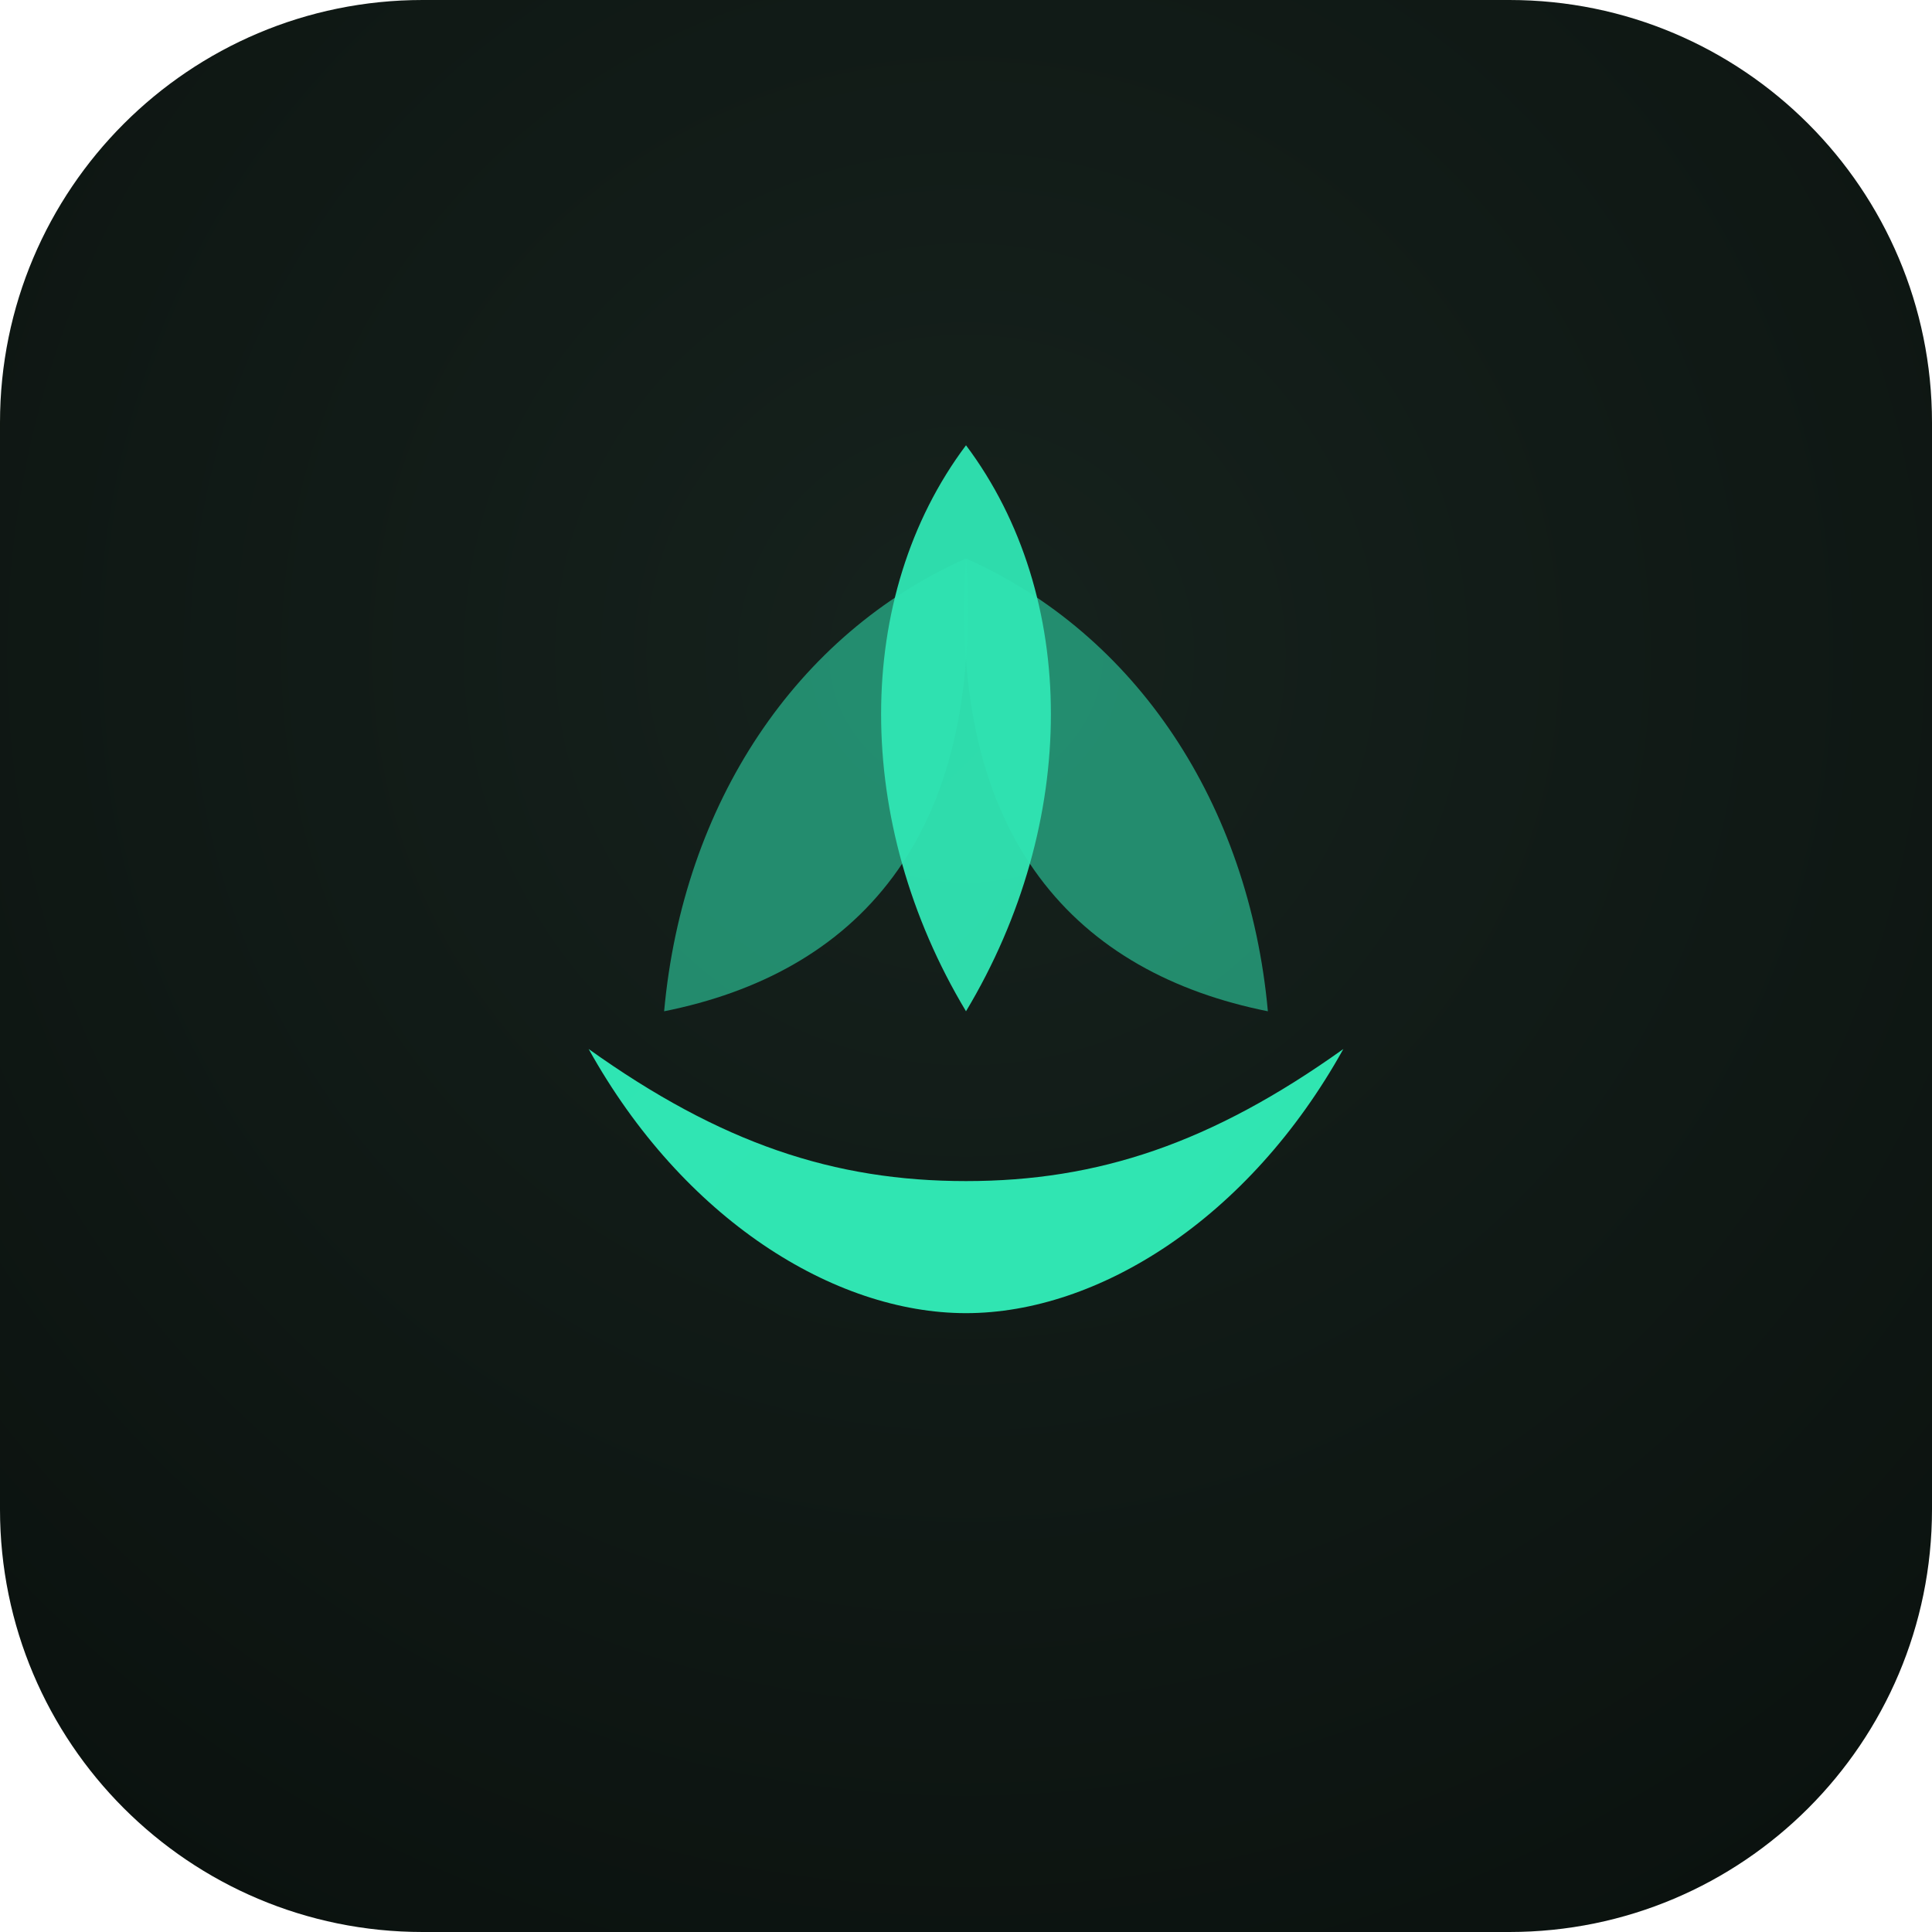
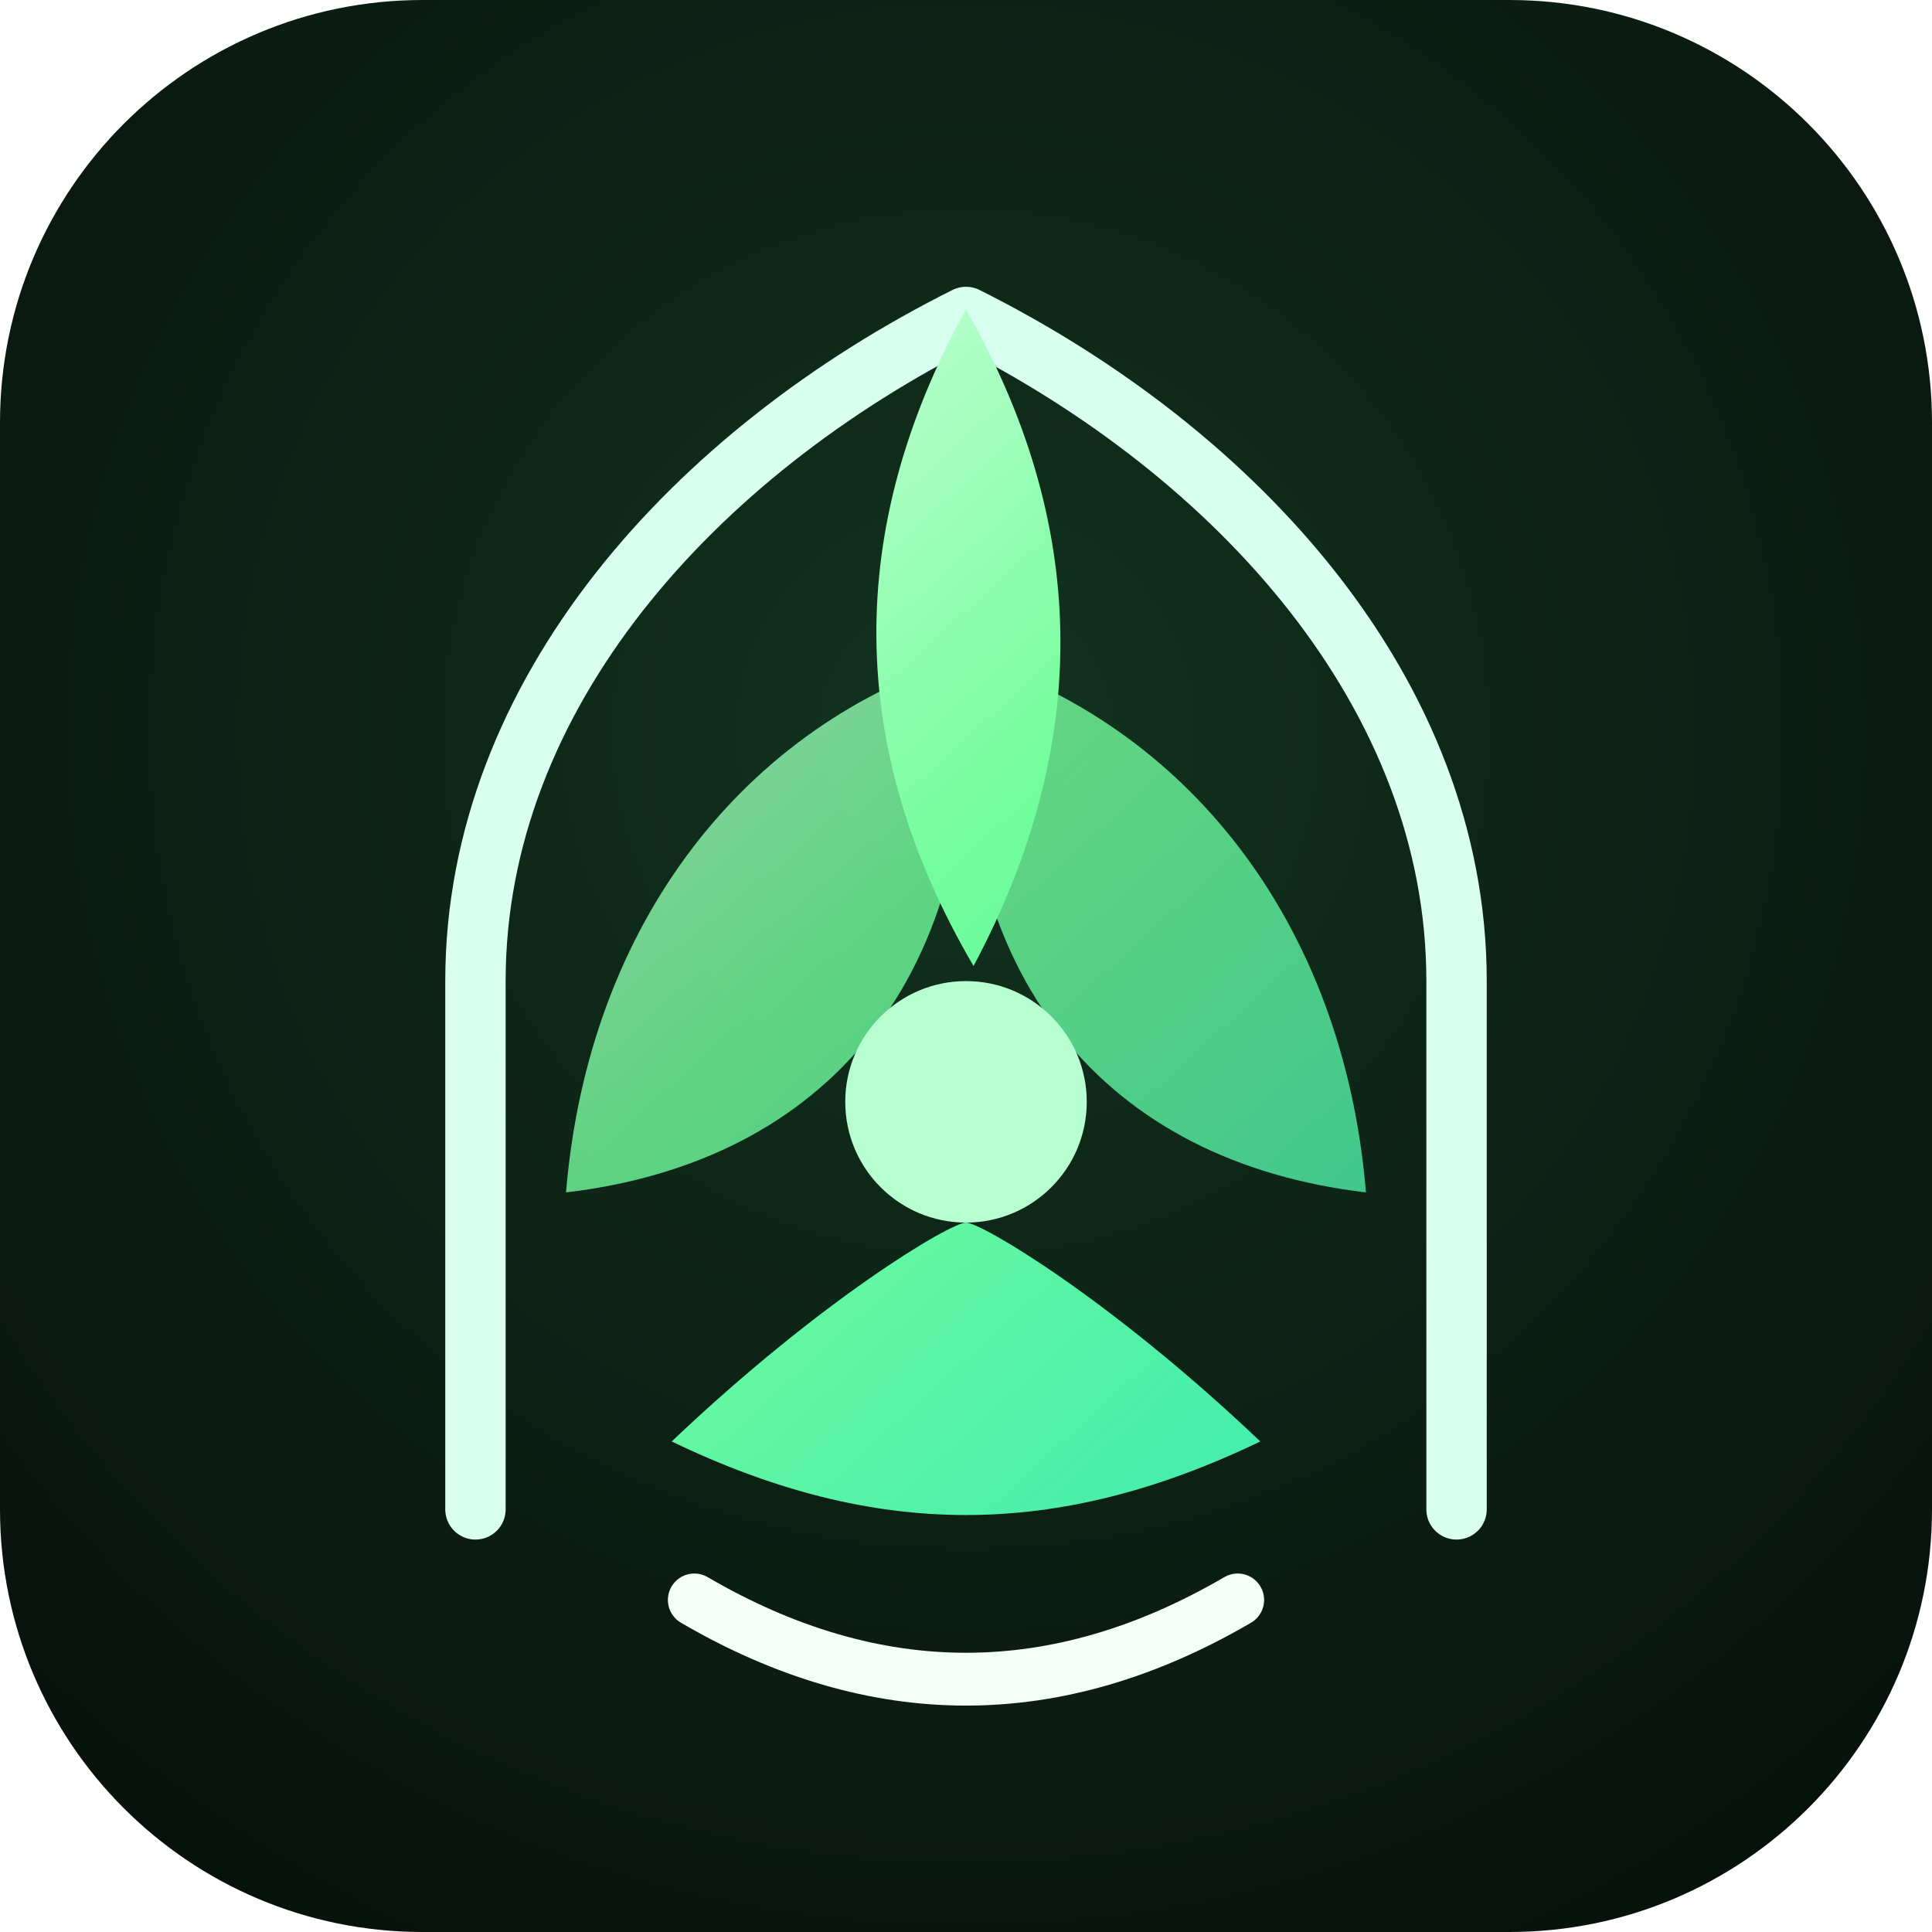
<svg xmlns="http://www.w3.org/2000/svg" width="512" height="512" viewBox="0 0 512 512">
  <defs>
-     <linearGradient id="g" x1="0" y1="0" x2="512" y2="512" gradientUnits="userSpaceOnUse">
-       <stop offset="0" stop-color="#2ee5b5" />
-       <stop offset="1" stop-color="#4ae38d" />
+     <linearGradient id="g" x1="96" y1="80" x2="416" y2="432" gradientUnits="userSpaceOnUse">
+       <stop offset="0" stop-color="#f5fff8" />
+       <stop offset="0.45" stop-color="#73fd9c" />
+       <stop offset="1" stop-color="#2ee5b5" />
    </linearGradient>
-     <radialGradient id="bg" cx="50%" cy="34%" r="75%">
-       <stop offset="0" stop-color="#16221d" />
-       <stop offset="1" stop-color="#0b120f" />
+     <radialGradient id="bg" cx="50%" cy="38%" r="75%">
+       <stop offset="0" stop-color="#12331f" />
+       <stop offset="1" stop-color="#07100b" />
    </radialGradient>
  </defs>
  <rect width="512" height="512" rx="112" fill="url(#bg)" />
-   <g transform="translate(96,88) scale(5)" fill="url(#g)">
-     <path d="M32 6c6 8 6 20 0 30-6-10-6-22 0-30z" opacity="0.95" />
-     <path d="M32 12c9 4 15 13 16 24-10-2-17-9-16-24z" opacity="0.55" />
-     <path d="M32 12C23 16 17 25 16 36c10-2 17-9 16-24z" opacity="0.55" />
-     <path d="M12 38c5 9 13 14 20 14s15-5 20-14c-7 5-13 7-20 7s-13-2-20-7z" />
-   </g>
+   <path fill="none" stroke="#d9fff0" stroke-width="16" stroke-linecap="round" stroke-linejoin="round" d="M126 400V260c0-76 58-140 130-176 72 36 130 100 130 176v140" />
+   <path fill="url(#g)" d="M256 82c32 56 34 114 2 174-34-58-34-116-2-174Z" />
+   <path fill="url(#g)" opacity=".8" d="M256 174c58 18 100 70 106 142-68-8-112-56-106-142Z" />
+   <path fill="url(#g)" opacity=".8" d="M256 174c-58 18-100 70-106 142 68-8 112-56 106-142Z" />
+   <circle cx="256" cy="292" r="32" fill="#b7ffd1" />
+   <path fill="url(#g)" d="M178 382c40-38 74-58 78-58s38 20 78 58c-54 26-102 26-156 0Z" />
+   <path fill="none" stroke="#f4fff8" stroke-width="14" stroke-linecap="round" d="M184 424c48 28 96 28 144 0" />
</svg>
